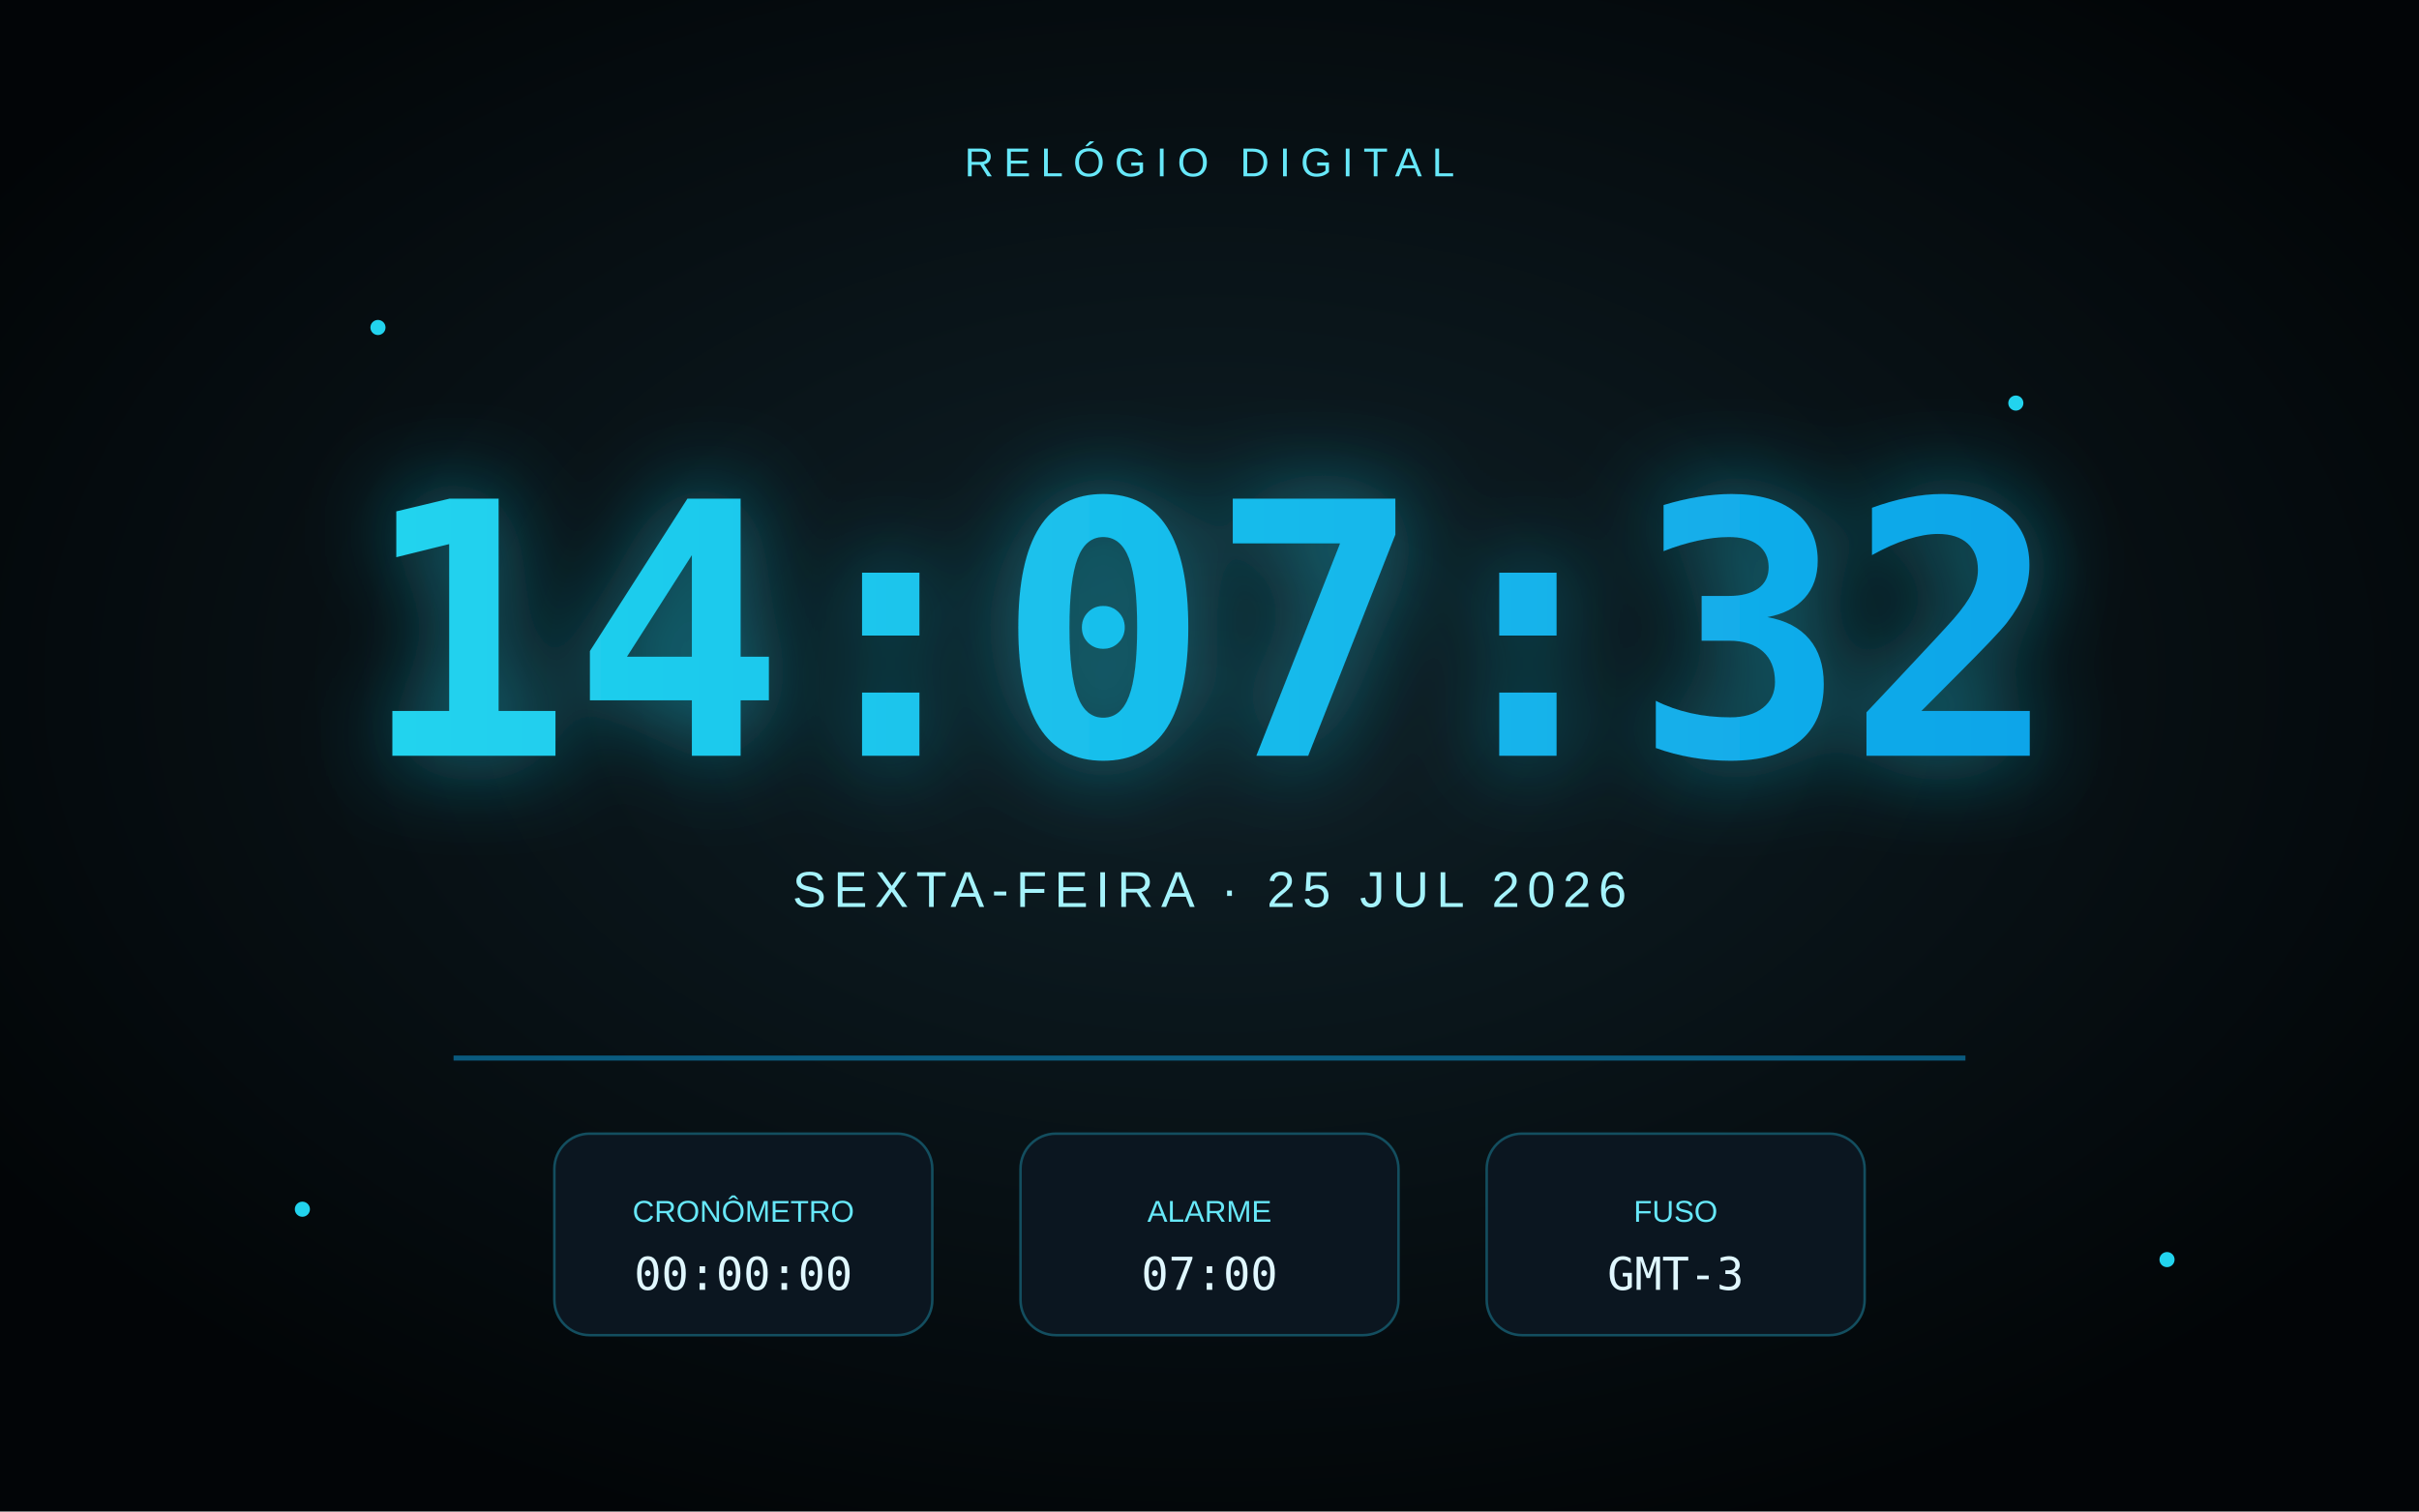
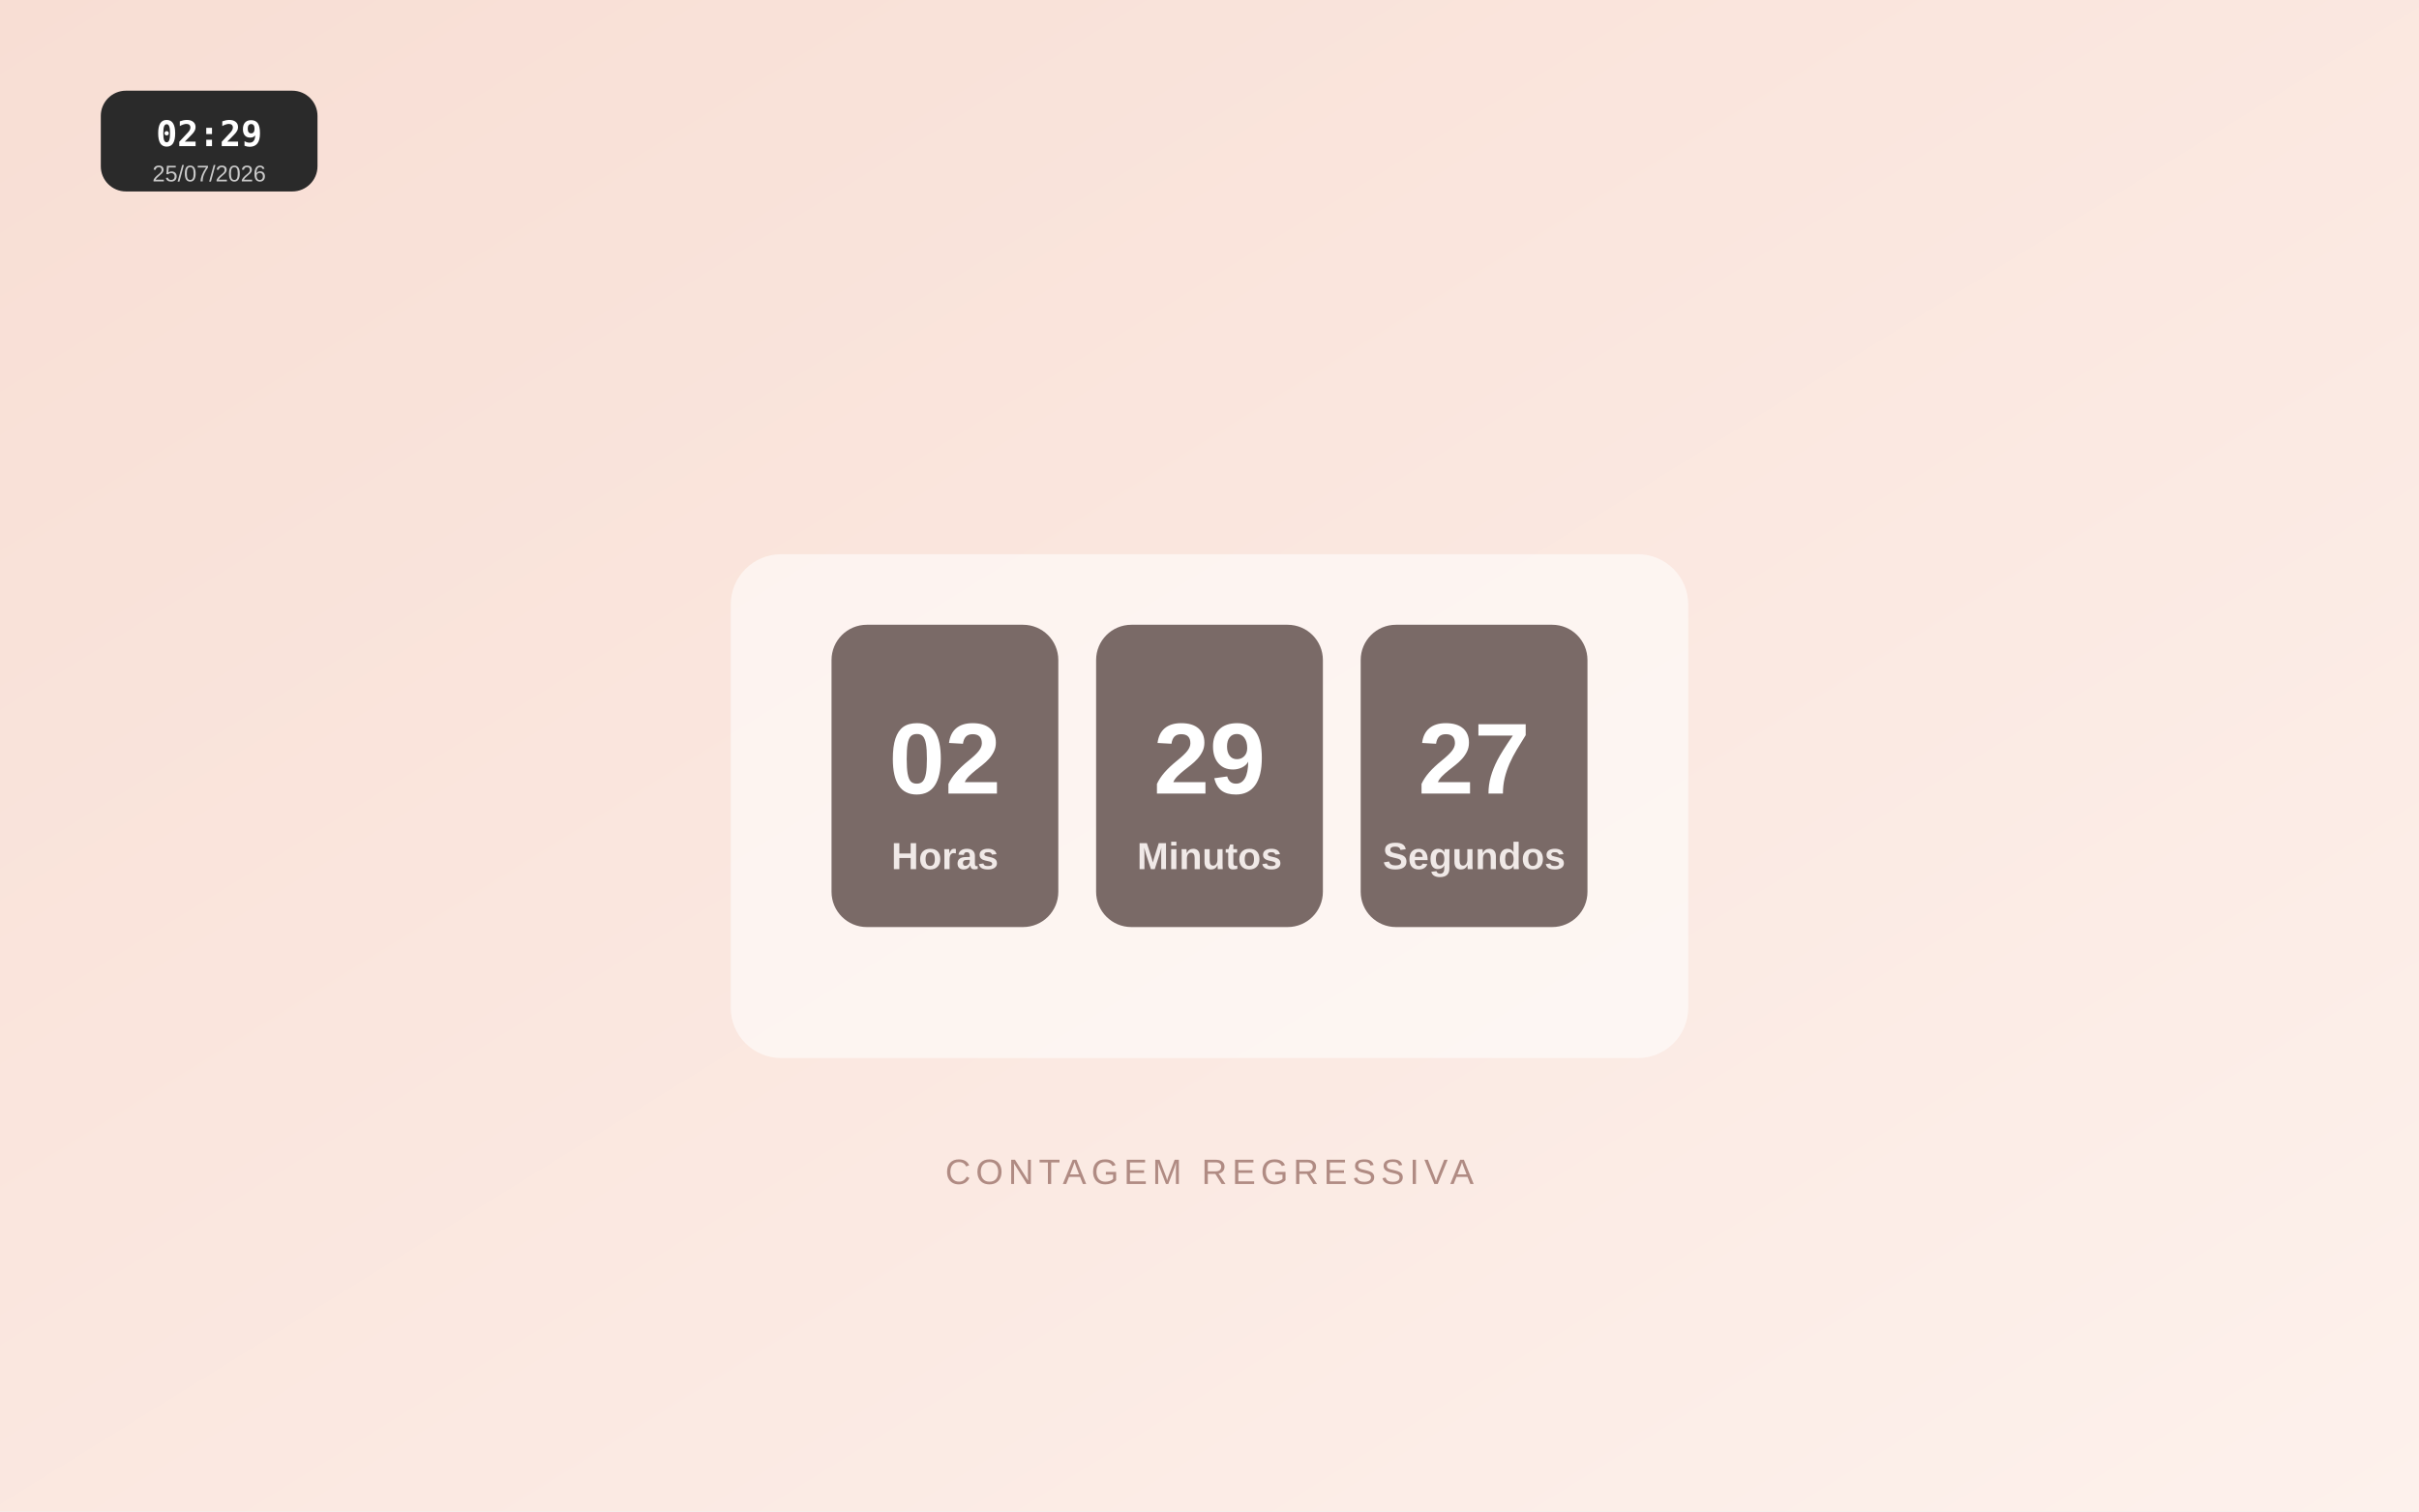
<svg xmlns="http://www.w3.org/2000/svg" viewBox="0 0 960 600" width="960" height="600">
  <defs>
-     <radialGradient id="glow" cx="50%" cy="45%" r="60%">
-       <stop offset="0" stop-color="#0f2027" />
-       <stop offset="1" stop-color="#020507" />
-     </radialGradient>
-     <linearGradient id="neon" x1="0" y1="0" x2="1" y2="0">
-       <stop offset="0" stop-color="#22d3ee" />
-       <stop offset="1" stop-color="#0ea5e9" />
+     <linearGradient id="rdbg" x1="0" y1="0" x2="1" y2="1">
+       <stop offset="0" stop-color="#f8ded4" />
+       <stop offset="1" stop-color="#fdf1ec" />
    </linearGradient>
  </defs>
-   <rect width="960" height="600" fill="url(#glow)" />
-   <text x="480" y="70" text-anchor="middle" font-family="Arial" font-size="16" fill="#67e8f9" letter-spacing="4">RELÓGIO DIGITAL</text>
-   <text x="480" y="300" text-anchor="middle" font-family="Consolas, monospace" font-size="140" fill="url(#neon)" font-weight="700" style="filter:drop-shadow(0 0 18px rgba(34,211,238,.55))">14:07:32</text>
-   <text x="480" y="360" text-anchor="middle" font-family="Arial" font-size="20" fill="#a5f3fc" letter-spacing="3">SEXTA-FEIRA · 25 JUL 2026</text>
-   <g stroke="#0ea5e9" stroke-width="2" opacity="0.5">
-     <line x1="180" y1="420" x2="780" y2="420" />
+   <rect width="960" height="600" fill="url(#rdbg)" />
+   <rect x="40" y="36" width="86" height="40" rx="10" fill="#2a2a2a" />
+   <text x="83" y="58" text-anchor="middle" font-family="Consolas, monospace" font-size="14" fill="#ffffff" font-weight="700">02:29</text>
+   <text x="83" y="72" text-anchor="middle" font-family="Arial" font-size="9" fill="#c9c9c9">25/07/2026</text>
+   <g>
+     <rect x="290" y="220" width="380" height="200" rx="20" fill="#ffffff" opacity="0.55" />
+     <rect x="330" y="248" width="90" height="120" rx="14" fill="#7a6a67" />
+     <rect x="435" y="248" width="90" height="120" rx="14" fill="#7a6a67" />
+     <rect x="540" y="248" width="90" height="120" rx="14" fill="#7a6a67" />
+     <text x="375" y="315" text-anchor="middle" font-family="Arial" font-size="40" fill="#ffffff" font-weight="800">02</text>
+     <text x="375" y="345" text-anchor="middle" font-family="Arial" font-size="15" fill="#f0e9e7" font-weight="700">Horas</text>
+     <text x="480" y="315" text-anchor="middle" font-family="Arial" font-size="40" fill="#ffffff" font-weight="800">29</text>
+     <text x="480" y="345" text-anchor="middle" font-family="Arial" font-size="15" fill="#f0e9e7" font-weight="700">Minutos</text>
+     <text x="585" y="315" text-anchor="middle" font-family="Arial" font-size="40" fill="#ffffff" font-weight="800">27</text>
+     <text x="585" y="345" text-anchor="middle" font-family="Arial" font-size="15" fill="#f0e9e7" font-weight="700">Segundos</text>
  </g>
-   <g>
-     <rect x="220" y="450" width="150" height="80" rx="14" fill="#0b1620" stroke="#134e5f" />
-     <text x="295" y="485" text-anchor="middle" font-family="Arial" font-size="12" fill="#67e8f9">CRONÔMETRO</text>
-     <text x="295" y="512" text-anchor="middle" font-family="Consolas, monospace" font-size="18" fill="#e0f7ff">00:00:00</text>
-     <rect x="405" y="450" width="150" height="80" rx="14" fill="#0b1620" stroke="#134e5f" />
-     <text x="480" y="485" text-anchor="middle" font-family="Arial" font-size="12" fill="#67e8f9">ALARME</text>
-     <text x="480" y="512" text-anchor="middle" font-family="Consolas, monospace" font-size="18" fill="#e0f7ff">07:00</text>
-     <rect x="590" y="450" width="150" height="80" rx="14" fill="#0b1620" stroke="#134e5f" />
-     <text x="665" y="485" text-anchor="middle" font-family="Arial" font-size="12" fill="#67e8f9">FUSO</text>
-     <text x="665" y="512" text-anchor="middle" font-family="Consolas, monospace" font-size="18" fill="#e0f7ff">GMT-3</text>
-   </g>
-   <circle cx="150" cy="130" r="3" fill="#22d3ee" />
-   <circle cx="800" cy="160" r="3" fill="#22d3ee" />
-   <circle cx="120" cy="480" r="3" fill="#22d3ee" />
-   <circle cx="860" cy="500" r="3" fill="#22d3ee" />
+   <text x="480" y="470" text-anchor="middle" font-family="Arial" font-size="14" fill="#b08b83" letter-spacing="2">CONTAGEM REGRESSIVA</text>
</svg>
